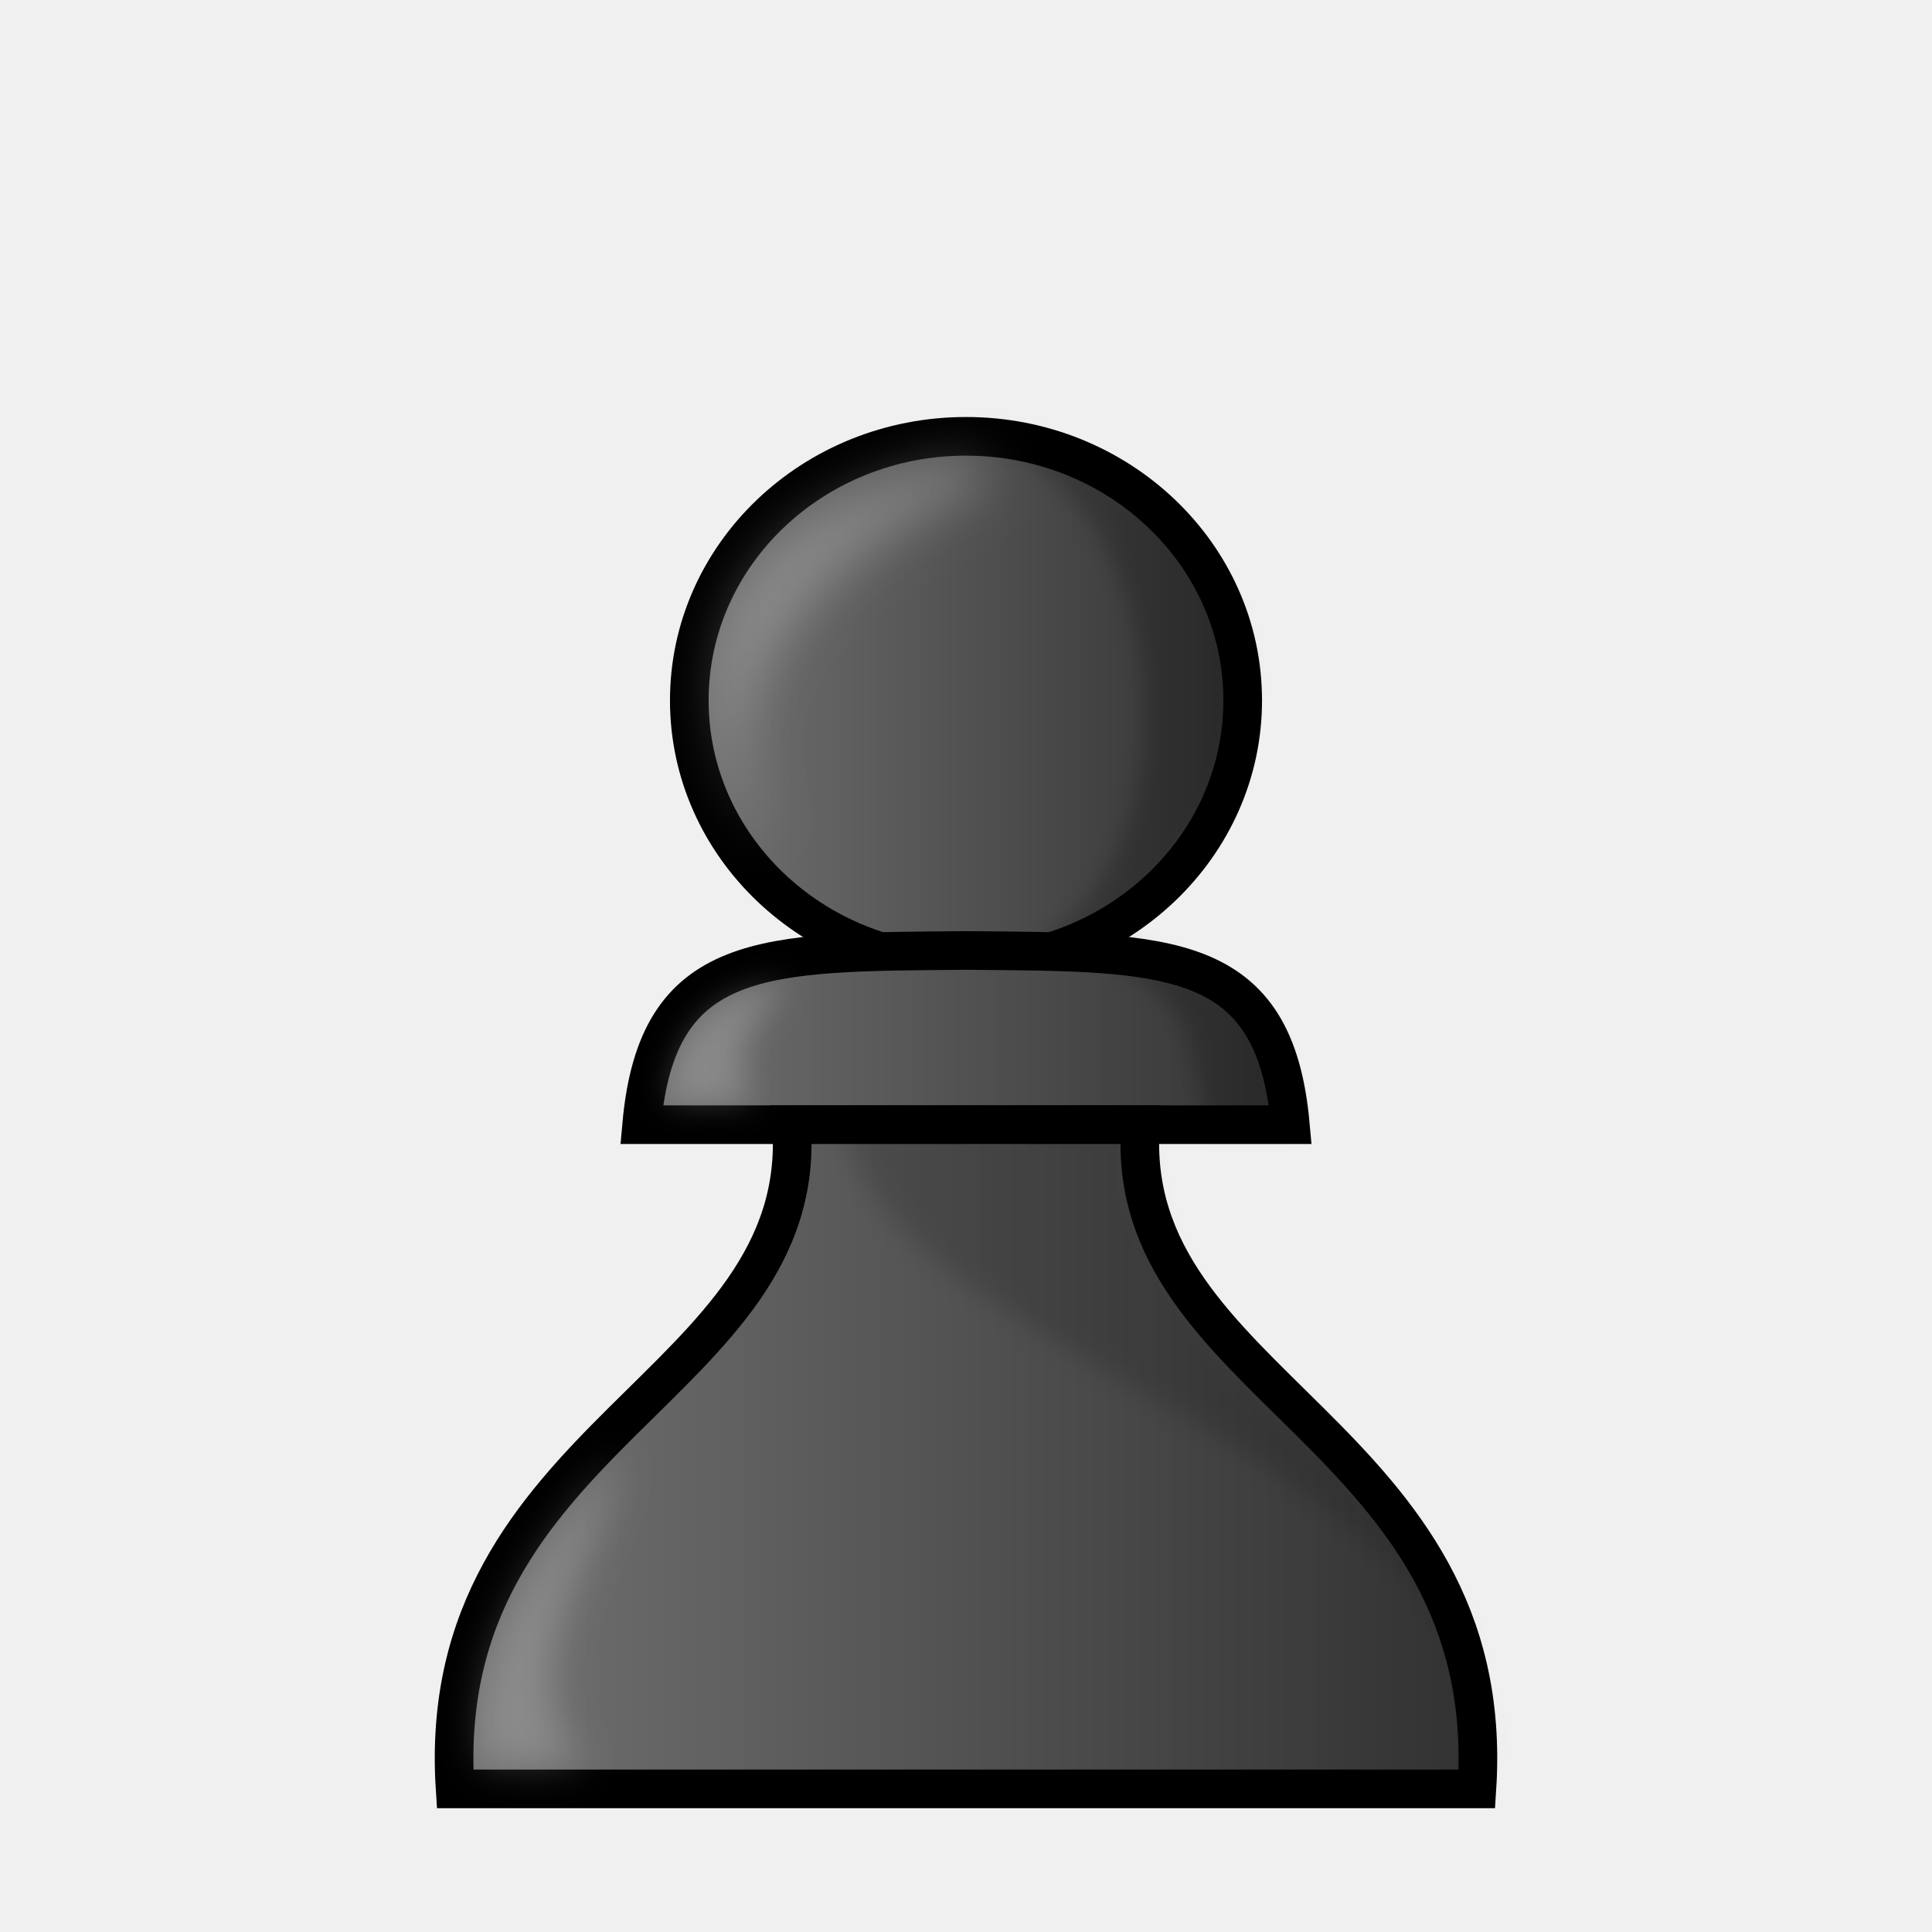
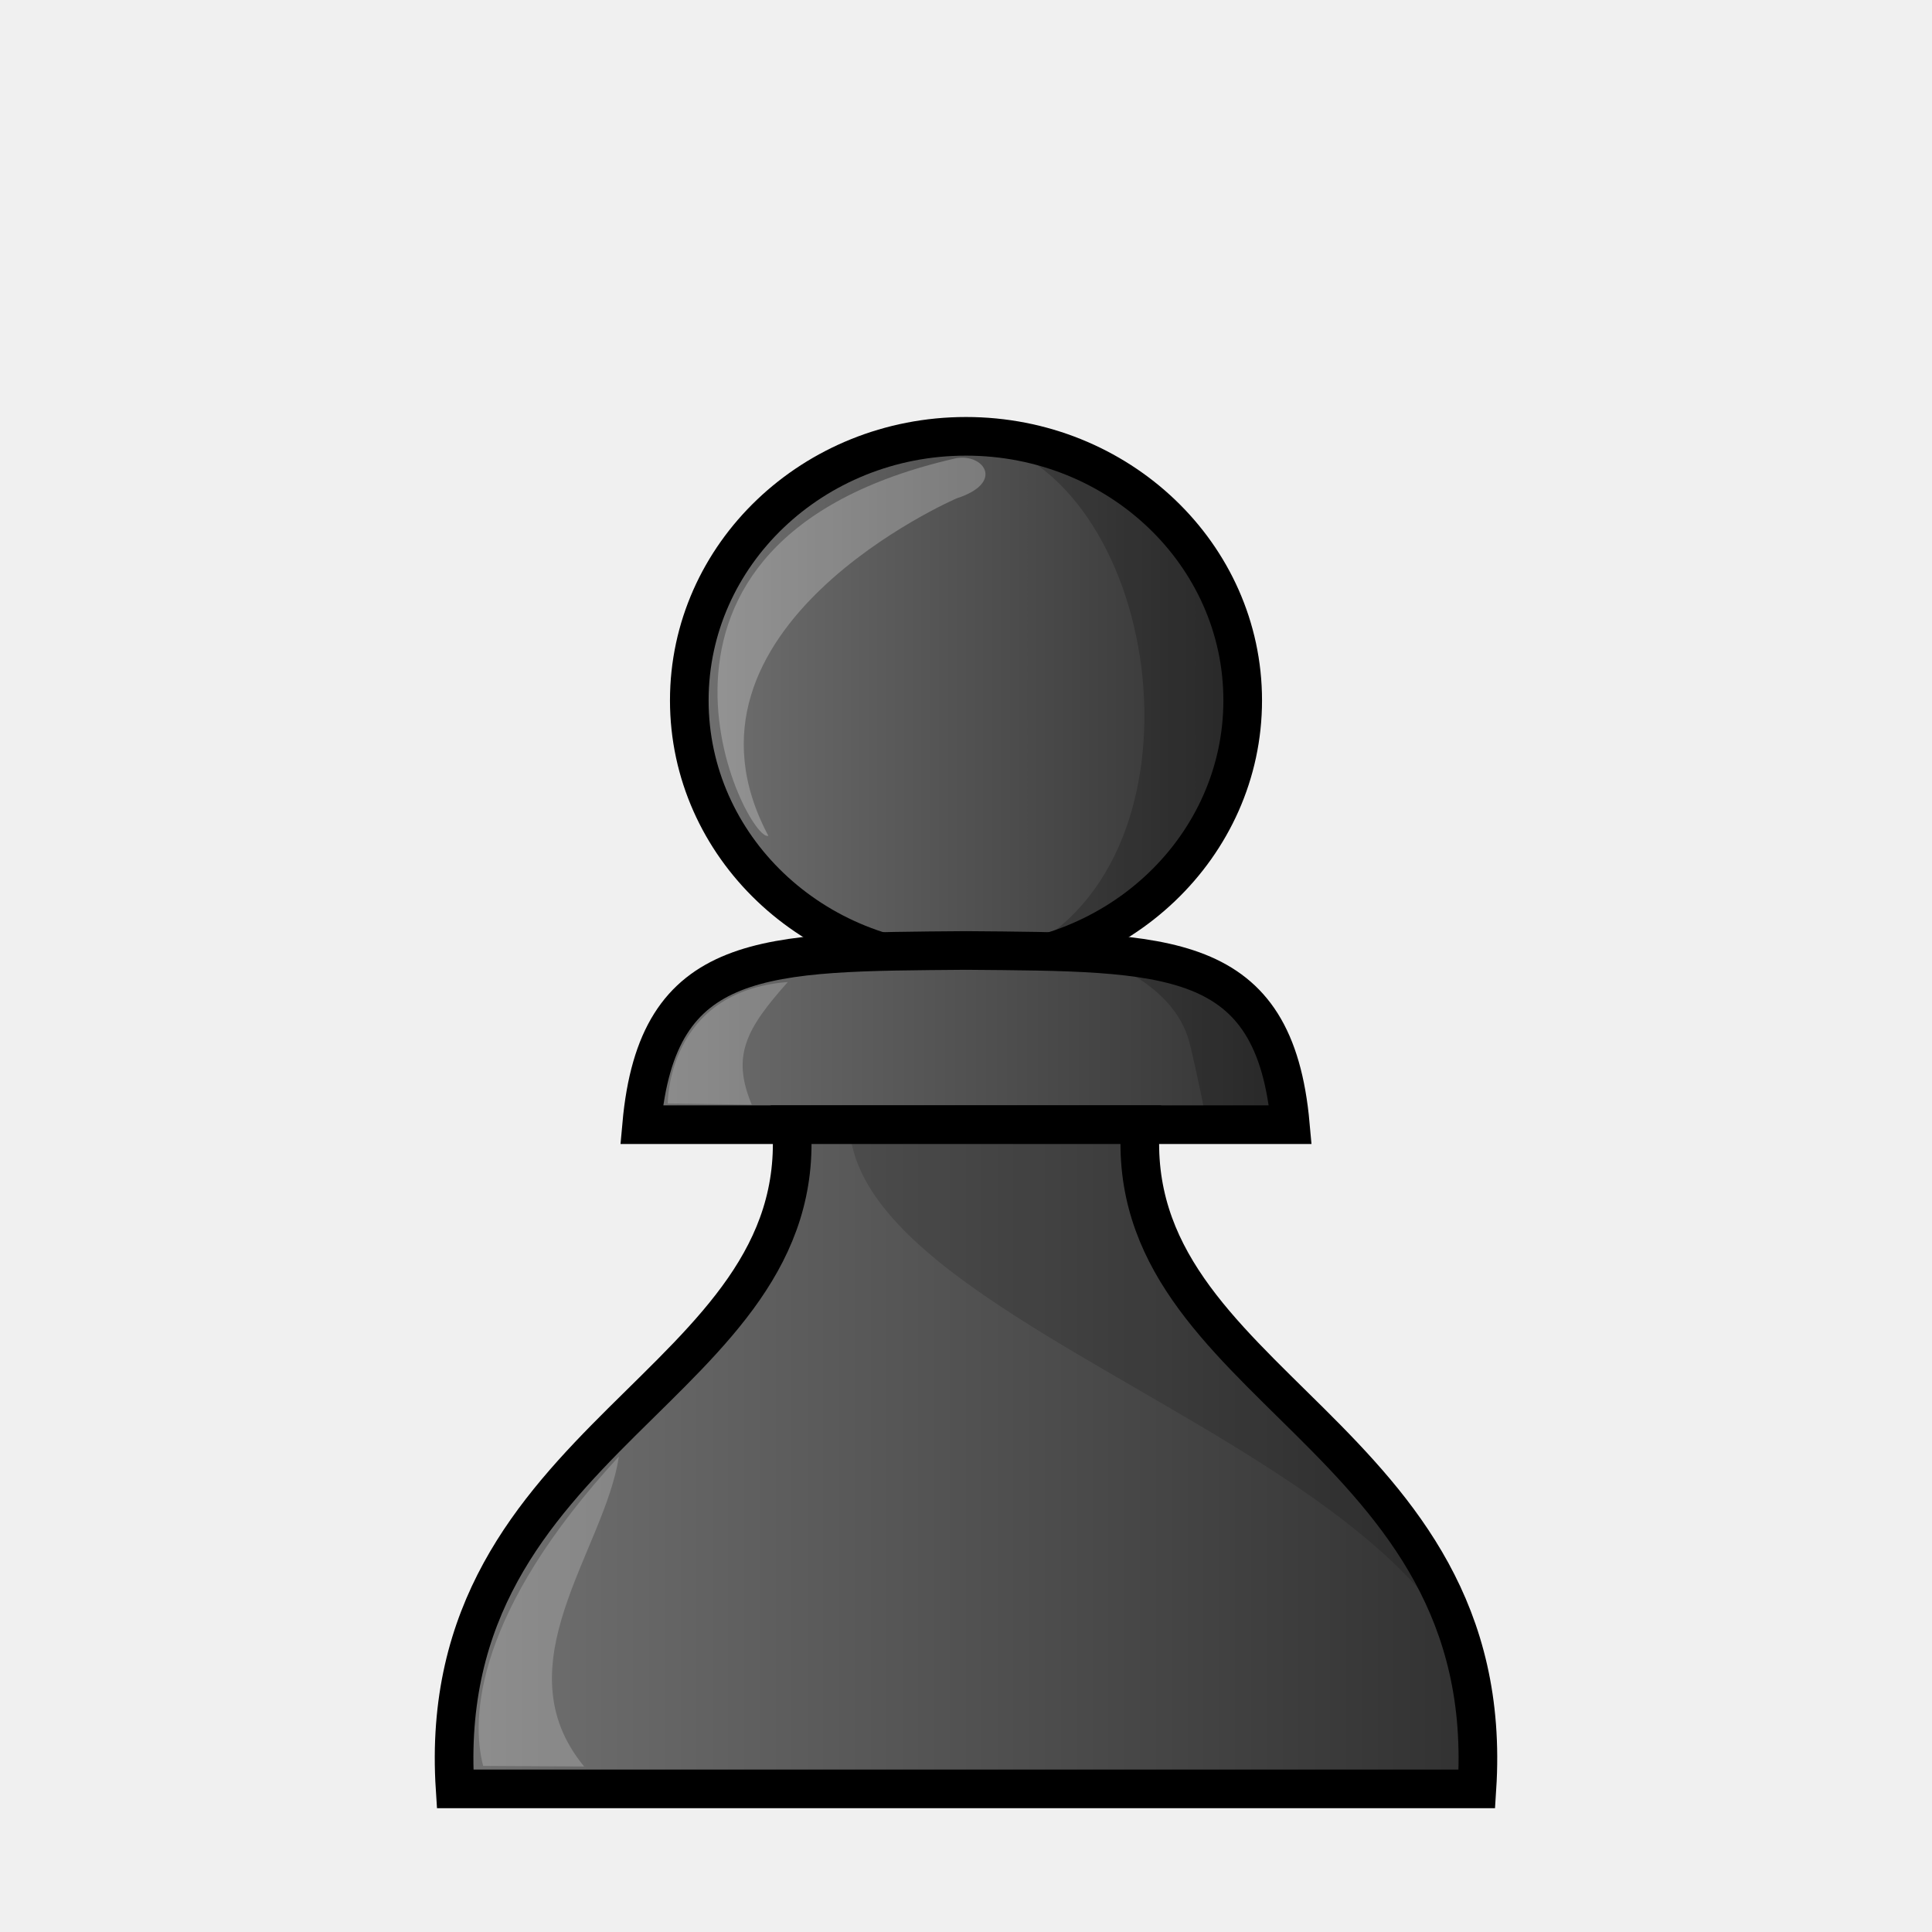
<svg xmlns="http://www.w3.org/2000/svg" xmlns:xlink="http://www.w3.org/1999/xlink" width="50mm" height="50mm" clip-rule="evenodd" fill-rule="evenodd" image-rendering="optimizeQuality" shape-rendering="geometricPrecision" text-rendering="geometricPrecision" viewBox="0 0 50 50">
  <defs>
    <linearGradient id="a" x1="9.241" x2="40.761" y1="27.266" y2="27.266" gradientTransform="matrix(1.0155 0 0 1.0103 -.389 .482)" gradientUnits="userSpaceOnUse">
      <stop stop-color="#6e6e6e" offset="0" />
      <stop stop-color="#262626" offset="1" />
    </linearGradient>
    <linearGradient id="c" x1="779.03" x2="794.63" y1="54.449" y2="54.449" gradientTransform="matrix(.98131 0 0 .97235 -747.13 -34.817)" gradientUnits="userSpaceOnUse" xlink:href="#b" />
    <linearGradient id="b" x1="9.241" x2="40.761" y1="27.266" y2="27.266" gradientTransform="matrix(1.0155 0 0 1.0103 -.389 .482)" gradientUnits="userSpaceOnUse">
      <stop stop-color="#737373" offset="0" />
      <stop stop-color="#303030" offset="1" />
    </linearGradient>
    <linearGradient id="d" x1="777.73" x2="795.93" y1="63.423" y2="63.423" gradientTransform="matrix(.98131 0 0 .97235 -747.13 -34.817)" gradientUnits="userSpaceOnUse" xlink:href="#b" />
    <linearGradient id="e" x1="772.83" x2="800.83" y1="74.581" y2="74.581" gradientTransform="matrix(.98131 0 0 .97235 -747.13 -34.817)" gradientUnits="userSpaceOnUse" xlink:href="#b" />
-     <filter id="f" x="-.232" y="-.164" width="1.463" height="1.328" color-interpolation-filters="sRGB">
-       <feGaussianBlur stdDeviation=".669" />
-     </filter>
-     <filter id="g" x="-.274" y="-.148" width="1.549" height="1.295" color-interpolation-filters="sRGB">
-       <feGaussianBlur stdDeviation=".494" />
-     </filter>
-     <filter id="h" x="-.303" y="-.297" width="1.607" height="1.594" color-interpolation-filters="sRGB">
-       <feGaussianBlur stdDeviation=".393" />
-     </filter>
-     <filter id="i" x="-.049" y="-.047" width="1.099" height="1.093" color-interpolation-filters="sRGB">
-       <feGaussianBlur stdDeviation=".344" />
-     </filter>
-     <filter id="j" x="-.075" y="-.035" width="1.151" height="1.07" color-interpolation-filters="sRGB">
-       <feGaussianBlur stdDeviation=".269" />
-     </filter>
  </defs>
  <ellipse cx="25" cy="18.126" rx="7.161" ry="6.834" fill="url(#c)" stroke-linejoin="round" paint-order="markers fill stroke" stroke="#000" />
  <path d="M25 24.598c-5.228.044-7.985-.028-8.394 4.508h16.788c-.41-4.536-3.165-4.464-8.394-4.508z" fill="url(#d)" stroke="#000" />
  <path d="M20.484 29.106c.496 6.787-9.303 7.996-8.706 17.19h26.444c.597-9.194-9.202-10.403-8.706-17.19H25z" fill="url(#e)" stroke="#000" />
  <path d="M19.884 21.629c-.528.225-4.585-7.628 4.867-9.772.717-.119 1.252.64.008 1.04 0 0-7.74 3.346-4.875 8.732z" fill="#fff" filter="url(#f)" opacity=".25" />
  <path d="M12.504 45.701c-.324-1.24-.204-3.973 3.513-8.008-.37 2.437-3.065 5.393-.9 8.024z" fill="#fff" filter="url(#g)" opacity=".2" />
  <path d="M17.282 28.557s-.026-2.905 3.106-3.142c-1.079 1.212-1.462 1.906-.933 3.174z" fill="#fff" filter="url(#h)" opacity=".2" />
  <path transform="matrix(.98092 0 0 .9722 -247.86 127.42)" d="M275.09-101.12c.228 6.037 18.734 9.314 16.553 17.682 1.286-7.878-9.282-10.089-8.875-17.682z" filter="url(#i)" opacity=".15" style="mix-blend-mode:normal" />
  <path transform="matrix(.98092 0 0 .9722 -248.05 126.34)" d="M278.37-118.34c4.975.663 6.596 10.501 1.92 13.454 0 0 3.409.512 3.967 2.688.17.66.468 2.181.468 2.181h2.202s-.196-1.54-.47-2.164c-.888-2.035-4.685-2.771-4.685-2.771 1.871-1.18 3.898-4.253 3.898-6.358.388-4.551-5.508-7.548-7.3-7.03z" filter="url(#j)" opacity=".2" style="mix-blend-mode:normal" />
</svg>
